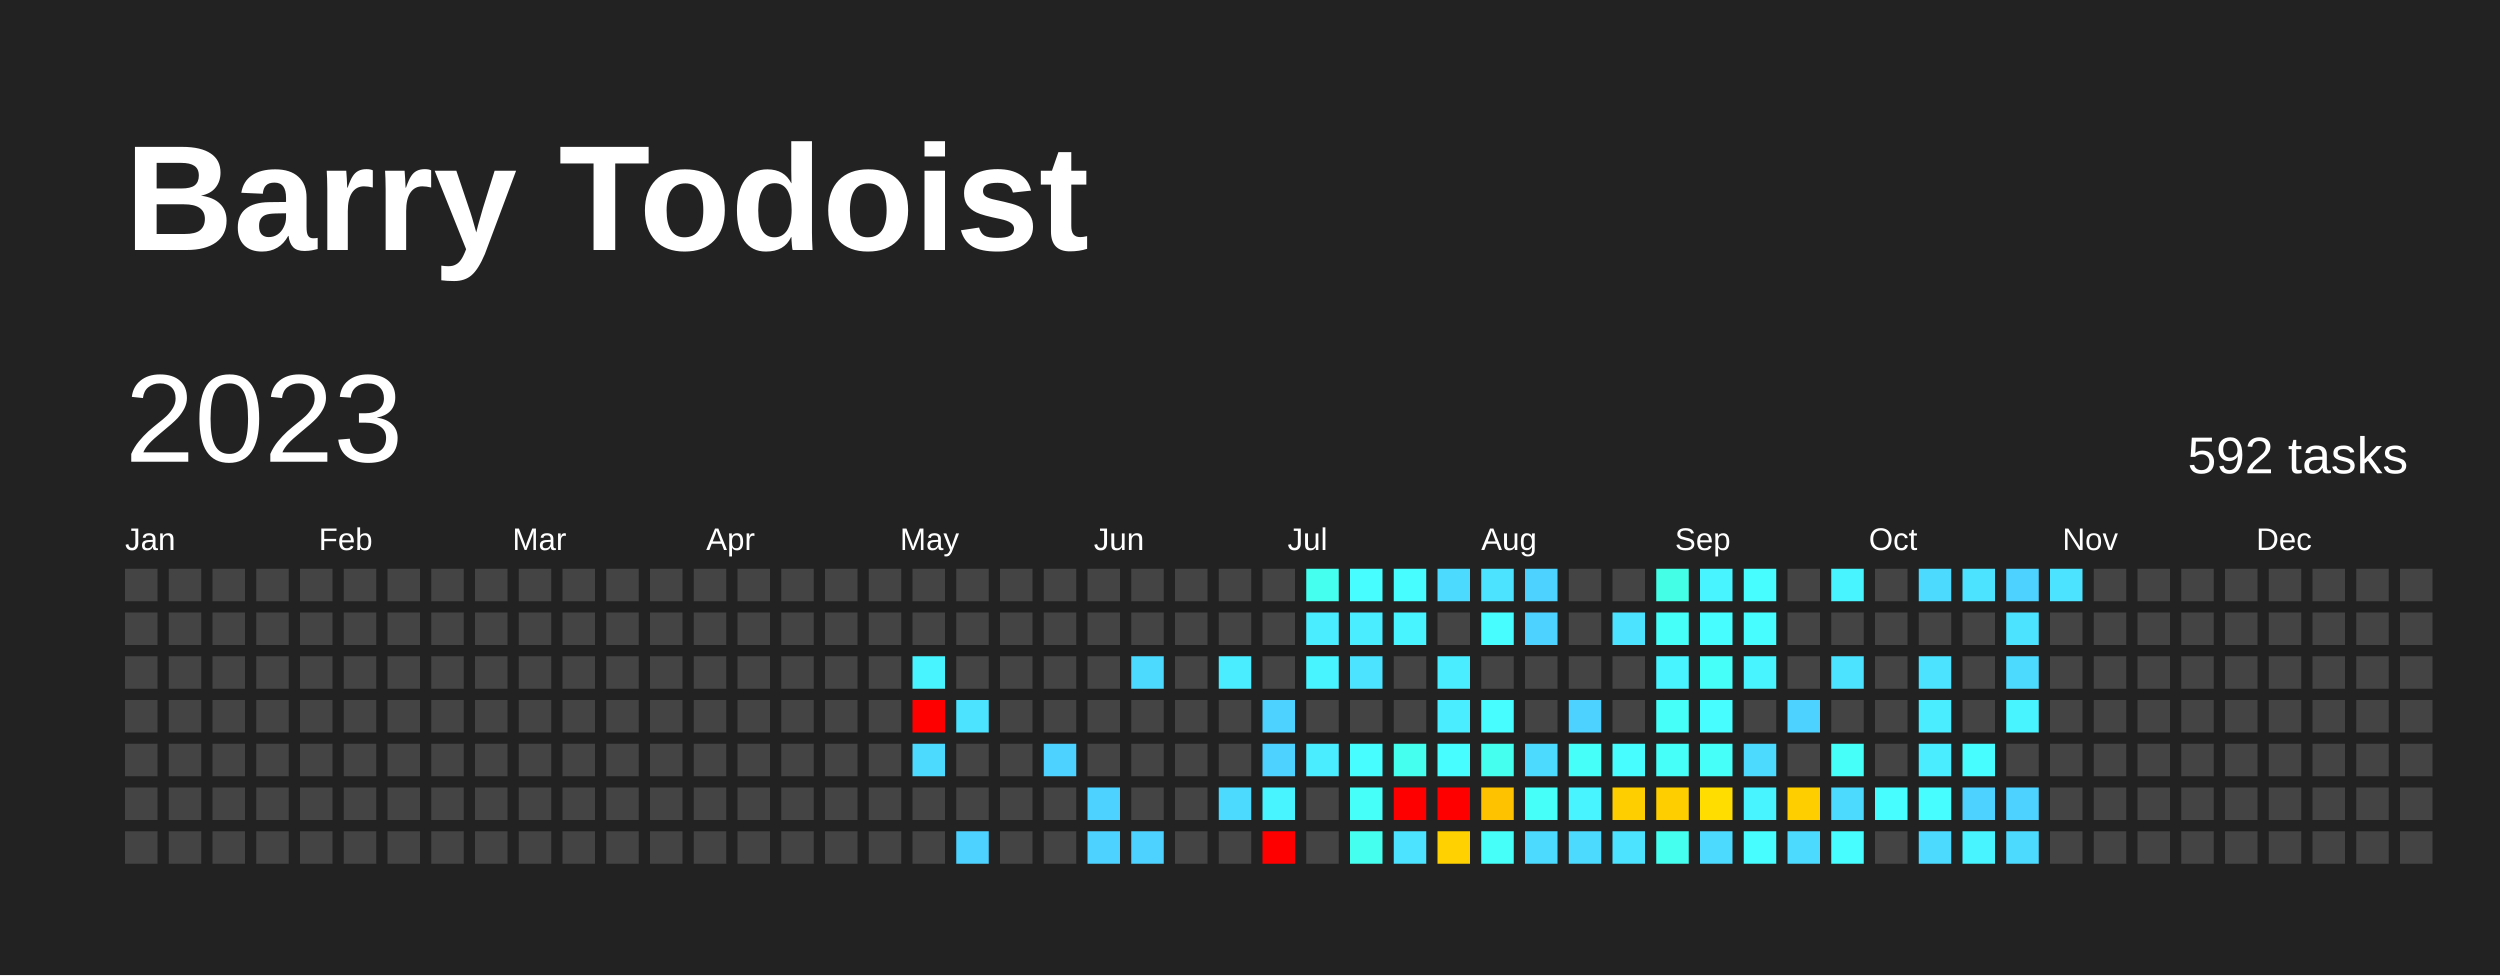
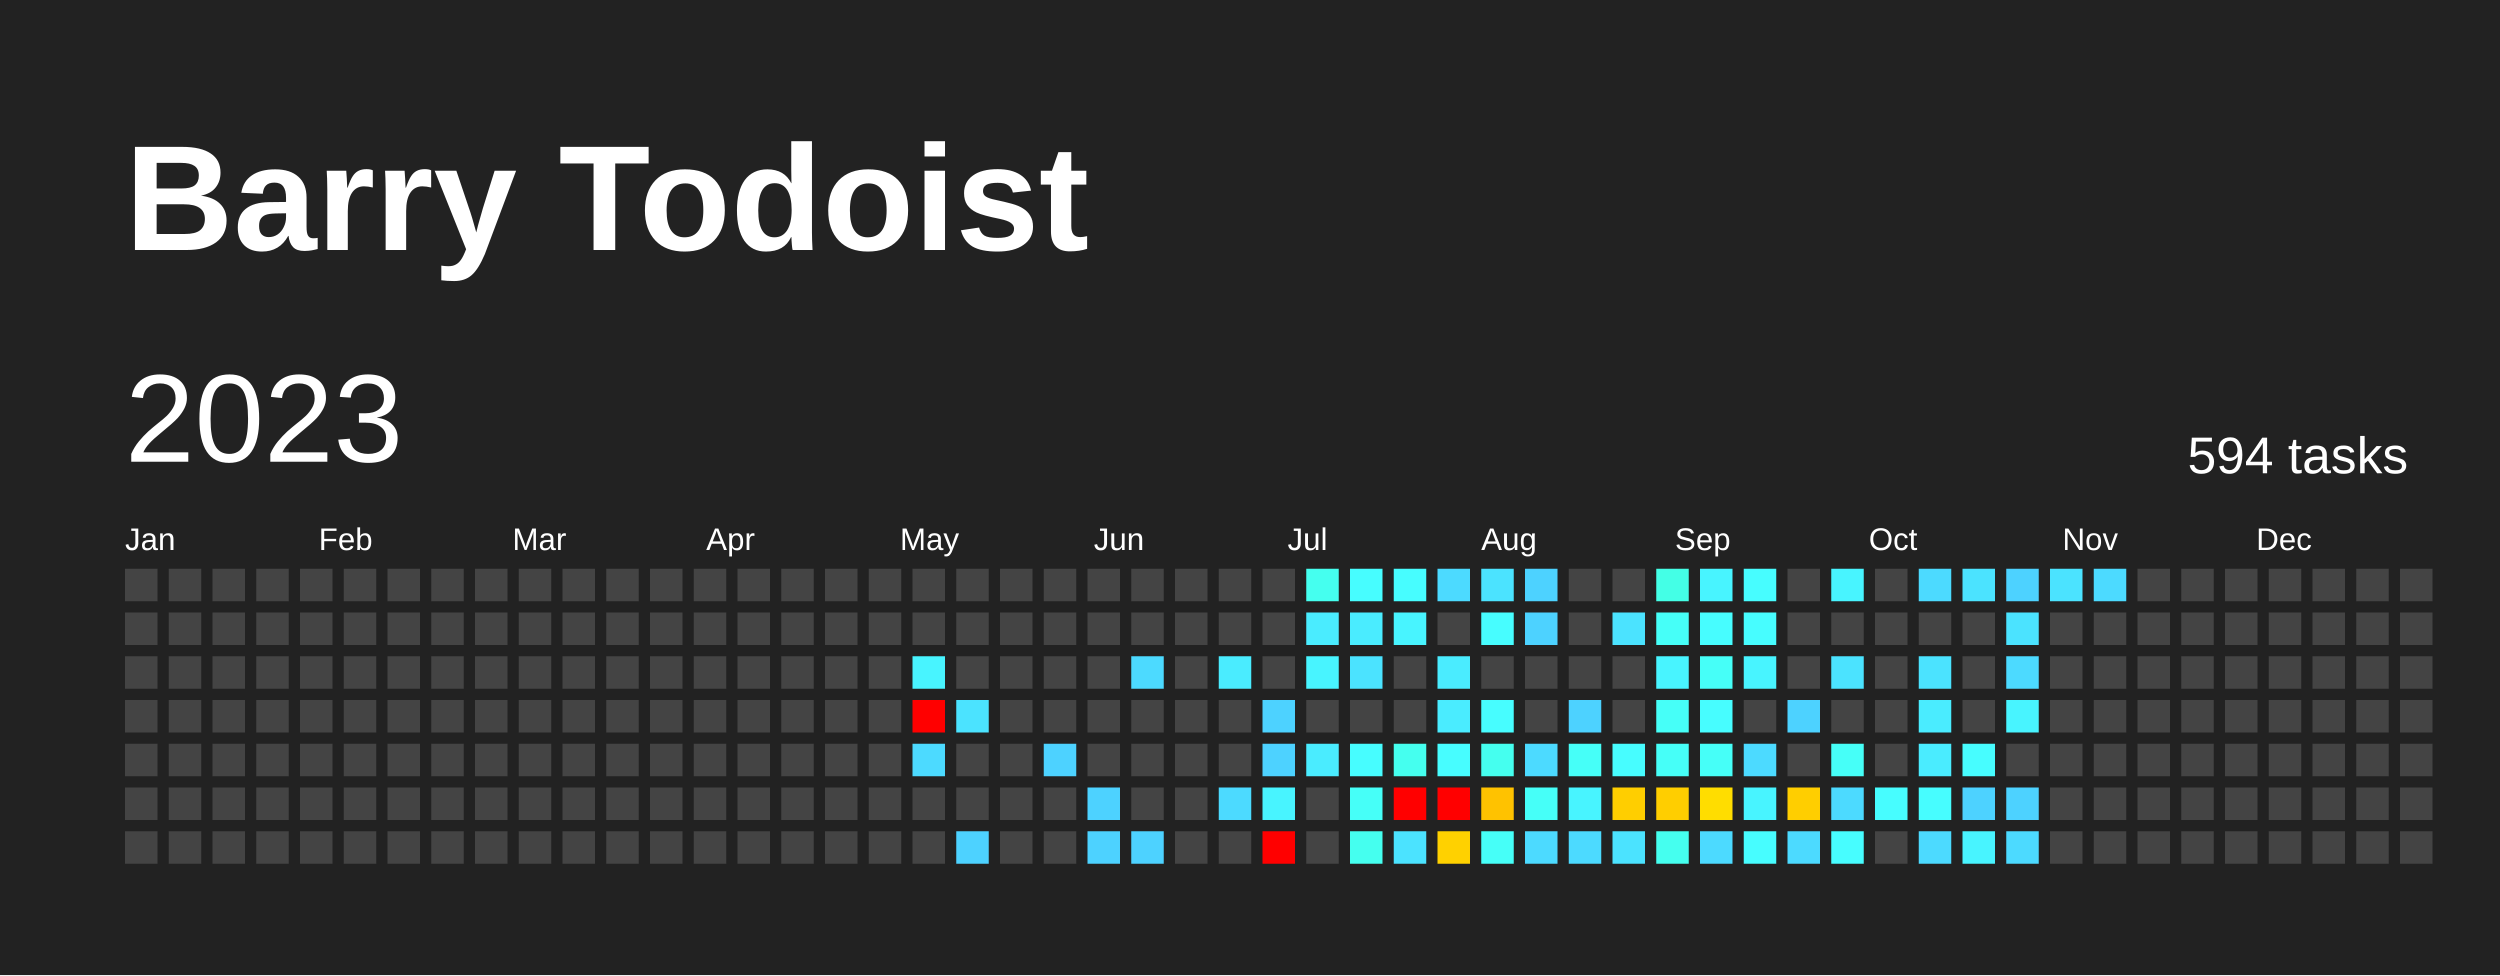
<svg xmlns="http://www.w3.org/2000/svg" baseProfile="full" height="78mm" version="1.1" viewBox="0,0,200,78" width="200mm">
  <defs />
  <rect fill="#222222" height="78" width="200" x="0" y="0" />
  <text fill="#FFFFFF" style="font-size:12px; font-family:Arial; font-weight:bold;" x="10" y="20">Barry Todoist</text>
  <text dominant-baseline="hanging" fill="#FFFFFF" style="font-size:10.0px; font-family:Arial;" x="10" y="30">2023</text>
-   <text dominant-baseline="hanging" fill="#FFFFFF" style="font-size:4.125px; font-family:Arial;" x="175" y="35">592 tasks</text>
+   <text dominant-baseline="hanging" fill="#FFFFFF" style="font-size:4.125px; font-family:Arial;" x="175" y="35">594 tasks</text>
  <text fill="#FFFFFF" style="font-size:2.5px; font-family:Arial" x="10.0" y="44">Jan</text>
  <text fill="#FFFFFF" style="font-size:2.5px; font-family:Arial" x="25.5" y="44">Feb</text>
  <text fill="#FFFFFF" style="font-size:2.5px; font-family:Arial" x="41.0" y="44">Mar</text>
  <text fill="#FFFFFF" style="font-size:2.5px; font-family:Arial" x="56.5" y="44">Apr</text>
  <text fill="#FFFFFF" style="font-size:2.5px; font-family:Arial" x="72.0" y="44">May</text>
  <text fill="#FFFFFF" style="font-size:2.5px; font-family:Arial" x="87.5" y="44">Jun</text>
  <text fill="#FFFFFF" style="font-size:2.5px; font-family:Arial" x="103.0" y="44">Jul</text>
  <text fill="#FFFFFF" style="font-size:2.5px; font-family:Arial" x="118.5" y="44">Aug</text>
  <text fill="#FFFFFF" style="font-size:2.5px; font-family:Arial" x="134.0" y="44">Sep</text>
  <text fill="#FFFFFF" style="font-size:2.5px; font-family:Arial" x="149.5" y="44">Oct</text>
  <text fill="#FFFFFF" style="font-size:2.5px; font-family:Arial" x="165.0" y="44">Nov</text>
  <text fill="#FFFFFF" style="font-size:2.5px; font-family:Arial" x="180.5" y="44">Dec</text>
  <rect fill="#444444" height="2.6" width="2.6" x="10.0" y="45.5" />
  <rect fill="#444444" height="2.6" width="2.6" x="10.0" y="49.0" />
  <rect fill="#444444" height="2.6" width="2.6" x="10.0" y="52.5" />
  <rect fill="#444444" height="2.6" width="2.6" x="10.0" y="56.0" />
  <rect fill="#444444" height="2.6" width="2.6" x="10.0" y="59.5" />
  <rect fill="#444444" height="2.6" width="2.6" x="10.0" y="63.0" />
  <rect fill="#444444" height="2.6" width="2.6" x="10.0" y="66.5" />
  <rect fill="#444444" height="2.6" width="2.6" x="13.5" y="45.5" />
  <rect fill="#444444" height="2.6" width="2.6" x="13.5" y="49.0" />
  <rect fill="#444444" height="2.6" width="2.6" x="13.5" y="52.5" />
  <rect fill="#444444" height="2.6" width="2.6" x="13.5" y="56.0" />
  <rect fill="#444444" height="2.6" width="2.6" x="13.5" y="59.5" />
  <rect fill="#444444" height="2.6" width="2.6" x="13.5" y="63.0" />
  <rect fill="#444444" height="2.6" width="2.6" x="13.5" y="66.5" />
  <rect fill="#444444" height="2.6" width="2.6" x="17.0" y="45.5" />
  <rect fill="#444444" height="2.6" width="2.6" x="17.0" y="49.0" />
  <rect fill="#444444" height="2.6" width="2.6" x="17.0" y="52.5" />
  <rect fill="#444444" height="2.6" width="2.6" x="17.0" y="56.0" />
  <rect fill="#444444" height="2.6" width="2.6" x="17.0" y="59.5" />
  <rect fill="#444444" height="2.6" width="2.6" x="17.0" y="63.0" />
  <rect fill="#444444" height="2.6" width="2.6" x="17.0" y="66.5" />
  <rect fill="#444444" height="2.6" width="2.6" x="20.5" y="45.5" />
  <rect fill="#444444" height="2.6" width="2.6" x="20.5" y="49.0" />
  <rect fill="#444444" height="2.6" width="2.6" x="20.5" y="52.5" />
  <rect fill="#444444" height="2.6" width="2.6" x="20.5" y="56.0" />
  <rect fill="#444444" height="2.6" width="2.6" x="20.5" y="59.5" />
  <rect fill="#444444" height="2.6" width="2.6" x="20.5" y="63.0" />
  <rect fill="#444444" height="2.6" width="2.6" x="20.5" y="66.5" />
  <rect fill="#444444" height="2.6" width="2.6" x="24.0" y="45.5" />
  <rect fill="#444444" height="2.6" width="2.6" x="24.0" y="49.0" />
  <rect fill="#444444" height="2.6" width="2.6" x="24.0" y="52.5" />
  <rect fill="#444444" height="2.6" width="2.6" x="24.0" y="56.0" />
  <rect fill="#444444" height="2.6" width="2.6" x="24.0" y="59.5" />
  <rect fill="#444444" height="2.6" width="2.6" x="24.0" y="63.0" />
  <rect fill="#444444" height="2.6" width="2.6" x="24.0" y="66.5" />
  <rect fill="#444444" height="2.6" width="2.6" x="27.5" y="45.5" />
  <rect fill="#444444" height="2.6" width="2.6" x="27.5" y="49.0" />
  <rect fill="#444444" height="2.6" width="2.6" x="27.5" y="52.5" />
  <rect fill="#444444" height="2.6" width="2.6" x="27.5" y="56.0" />
  <rect fill="#444444" height="2.6" width="2.6" x="27.5" y="59.5" />
  <rect fill="#444444" height="2.6" width="2.6" x="27.5" y="63.0" />
  <rect fill="#444444" height="2.6" width="2.6" x="27.5" y="66.5" />
  <rect fill="#444444" height="2.6" width="2.6" x="31.0" y="45.5" />
  <rect fill="#444444" height="2.6" width="2.6" x="31.0" y="49.0" />
  <rect fill="#444444" height="2.6" width="2.6" x="31.0" y="52.5" />
  <rect fill="#444444" height="2.6" width="2.6" x="31.0" y="56.0" />
  <rect fill="#444444" height="2.6" width="2.6" x="31.0" y="59.5" />
  <rect fill="#444444" height="2.6" width="2.6" x="31.0" y="63.0" />
  <rect fill="#444444" height="2.6" width="2.6" x="31.0" y="66.5" />
  <rect fill="#444444" height="2.6" width="2.6" x="34.5" y="45.5" />
  <rect fill="#444444" height="2.6" width="2.6" x="34.5" y="49.0" />
  <rect fill="#444444" height="2.6" width="2.6" x="34.5" y="52.5" />
  <rect fill="#444444" height="2.6" width="2.6" x="34.5" y="56.0" />
  <rect fill="#444444" height="2.6" width="2.6" x="34.5" y="59.5" />
  <rect fill="#444444" height="2.6" width="2.6" x="34.5" y="63.0" />
  <rect fill="#444444" height="2.6" width="2.6" x="34.5" y="66.5" />
  <rect fill="#444444" height="2.6" width="2.6" x="38.0" y="45.5" />
  <rect fill="#444444" height="2.6" width="2.6" x="38.0" y="49.0" />
  <rect fill="#444444" height="2.6" width="2.6" x="38.0" y="52.5" />
  <rect fill="#444444" height="2.6" width="2.6" x="38.0" y="56.0" />
  <rect fill="#444444" height="2.6" width="2.6" x="38.0" y="59.5" />
  <rect fill="#444444" height="2.6" width="2.6" x="38.0" y="63.0" />
  <rect fill="#444444" height="2.6" width="2.6" x="38.0" y="66.5" />
  <rect fill="#444444" height="2.6" width="2.6" x="41.5" y="45.5" />
  <rect fill="#444444" height="2.6" width="2.6" x="41.5" y="49.0" />
  <rect fill="#444444" height="2.6" width="2.6" x="41.5" y="52.5" />
  <rect fill="#444444" height="2.6" width="2.6" x="41.5" y="56.0" />
  <rect fill="#444444" height="2.6" width="2.6" x="41.5" y="59.5" />
  <rect fill="#444444" height="2.6" width="2.6" x="41.5" y="63.0" />
  <rect fill="#444444" height="2.6" width="2.6" x="41.5" y="66.5" />
  <rect fill="#444444" height="2.6" width="2.6" x="45.0" y="45.5" />
  <rect fill="#444444" height="2.6" width="2.6" x="45.0" y="49.0" />
  <rect fill="#444444" height="2.6" width="2.6" x="45.0" y="52.5" />
  <rect fill="#444444" height="2.6" width="2.6" x="45.0" y="56.0" />
  <rect fill="#444444" height="2.6" width="2.6" x="45.0" y="59.5" />
  <rect fill="#444444" height="2.6" width="2.6" x="45.0" y="63.0" />
  <rect fill="#444444" height="2.6" width="2.6" x="45.0" y="66.5" />
  <rect fill="#444444" height="2.6" width="2.6" x="48.5" y="45.5" />
  <rect fill="#444444" height="2.6" width="2.6" x="48.5" y="49.0" />
  <rect fill="#444444" height="2.6" width="2.6" x="48.5" y="52.5" />
  <rect fill="#444444" height="2.6" width="2.6" x="48.5" y="56.0" />
  <rect fill="#444444" height="2.6" width="2.6" x="48.5" y="59.5" />
  <rect fill="#444444" height="2.6" width="2.6" x="48.5" y="63.0" />
  <rect fill="#444444" height="2.6" width="2.6" x="48.5" y="66.5" />
  <rect fill="#444444" height="2.6" width="2.6" x="52.0" y="45.5" />
  <rect fill="#444444" height="2.6" width="2.6" x="52.0" y="49.0" />
  <rect fill="#444444" height="2.6" width="2.6" x="52.0" y="52.5" />
  <rect fill="#444444" height="2.6" width="2.6" x="52.0" y="56.0" />
  <rect fill="#444444" height="2.6" width="2.6" x="52.0" y="59.5" />
  <rect fill="#444444" height="2.6" width="2.6" x="52.0" y="63.0" />
  <rect fill="#444444" height="2.6" width="2.6" x="52.0" y="66.5" />
  <rect fill="#444444" height="2.6" width="2.6" x="55.5" y="45.5" />
  <rect fill="#444444" height="2.6" width="2.6" x="55.5" y="49.0" />
  <rect fill="#444444" height="2.6" width="2.6" x="55.5" y="52.5" />
  <rect fill="#444444" height="2.6" width="2.6" x="55.5" y="56.0" />
  <rect fill="#444444" height="2.6" width="2.6" x="55.5" y="59.5" />
  <rect fill="#444444" height="2.6" width="2.6" x="55.5" y="63.0" />
  <rect fill="#444444" height="2.6" width="2.6" x="55.5" y="66.5" />
  <rect fill="#444444" height="2.6" width="2.6" x="59.0" y="45.5" />
  <rect fill="#444444" height="2.6" width="2.6" x="59.0" y="49.0" />
  <rect fill="#444444" height="2.6" width="2.6" x="59.0" y="52.5" />
  <rect fill="#444444" height="2.6" width="2.6" x="59.0" y="56.0" />
  <rect fill="#444444" height="2.6" width="2.6" x="59.0" y="59.5" />
  <rect fill="#444444" height="2.6" width="2.6" x="59.0" y="63.0" />
  <rect fill="#444444" height="2.6" width="2.6" x="59.0" y="66.5" />
  <rect fill="#444444" height="2.6" width="2.6" x="62.5" y="45.5" />
  <rect fill="#444444" height="2.6" width="2.6" x="62.5" y="49.0" />
  <rect fill="#444444" height="2.6" width="2.6" x="62.5" y="52.5" />
  <rect fill="#444444" height="2.6" width="2.6" x="62.5" y="56.0" />
  <rect fill="#444444" height="2.6" width="2.6" x="62.5" y="59.5" />
  <rect fill="#444444" height="2.6" width="2.6" x="62.5" y="63.0" />
  <rect fill="#444444" height="2.6" width="2.6" x="62.5" y="66.5" />
  <rect fill="#444444" height="2.6" width="2.6" x="66.0" y="45.5" />
  <rect fill="#444444" height="2.6" width="2.6" x="66.0" y="49.0" />
  <rect fill="#444444" height="2.6" width="2.6" x="66.0" y="52.5" />
  <rect fill="#444444" height="2.6" width="2.6" x="66.0" y="56.0" />
  <rect fill="#444444" height="2.6" width="2.6" x="66.0" y="59.5" />
  <rect fill="#444444" height="2.6" width="2.6" x="66.0" y="63.0" />
  <rect fill="#444444" height="2.6" width="2.6" x="66.0" y="66.5" />
  <rect fill="#444444" height="2.6" width="2.6" x="69.5" y="45.5" />
  <rect fill="#444444" height="2.6" width="2.6" x="69.5" y="49.0" />
  <rect fill="#444444" height="2.6" width="2.6" x="69.5" y="52.5" />
  <rect fill="#444444" height="2.6" width="2.6" x="69.5" y="56.0" />
  <rect fill="#444444" height="2.6" width="2.6" x="69.5" y="59.5" />
  <rect fill="#444444" height="2.6" width="2.6" x="69.5" y="63.0" />
  <rect fill="#444444" height="2.6" width="2.6" x="69.5" y="66.5" />
  <rect fill="#444444" height="2.6" width="2.6" x="73.0" y="45.5" />
  <rect fill="#444444" height="2.6" width="2.6" x="73.0" y="49.0" />
  <rect fill="#48f4ff" height="2.6" width="2.6" x="73.0" y="52.5" />
  <rect fill="red" height="2.6" width="2.6" x="73.0" y="56.0" />
  <rect fill="#4cdaff" height="2.6" width="2.6" x="73.0" y="59.5" />
  <rect fill="#444444" height="2.6" width="2.6" x="73.0" y="63.0" />
  <rect fill="#444444" height="2.6" width="2.6" x="73.0" y="66.5" />
  <rect fill="#444444" height="2.6" width="2.6" x="76.5" y="45.5" />
  <rect fill="#444444" height="2.6" width="2.6" x="76.5" y="49.0" />
  <rect fill="#444444" height="2.6" width="2.6" x="76.5" y="52.5" />
  <rect fill="#4be3ff" height="2.6" width="2.6" x="76.5" y="56.0" />
  <rect fill="#444444" height="2.6" width="2.6" x="76.5" y="59.5" />
  <rect fill="#444444" height="2.6" width="2.6" x="76.5" y="63.0" />
  <rect fill="#4dd2ff" height="2.6" width="2.6" x="76.5" y="66.5" />
  <rect fill="#444444" height="2.6" width="2.6" x="80.0" y="45.5" />
  <rect fill="#444444" height="2.6" width="2.6" x="80.0" y="49.0" />
  <rect fill="#444444" height="2.6" width="2.6" x="80.0" y="52.5" />
  <rect fill="#444444" height="2.6" width="2.6" x="80.0" y="56.0" />
  <rect fill="#444444" height="2.6" width="2.6" x="80.0" y="59.5" />
  <rect fill="#444444" height="2.6" width="2.6" x="80.0" y="63.0" />
  <rect fill="#444444" height="2.6" width="2.6" x="80.0" y="66.5" />
  <rect fill="#444444" height="2.6" width="2.6" x="83.5" y="45.5" />
  <rect fill="#444444" height="2.6" width="2.6" x="83.5" y="49.0" />
  <rect fill="#444444" height="2.6" width="2.6" x="83.5" y="52.5" />
  <rect fill="#444444" height="2.6" width="2.6" x="83.5" y="56.0" />
  <rect fill="#4dd2ff" height="2.6" width="2.6" x="83.5" y="59.5" />
  <rect fill="#444444" height="2.6" width="2.6" x="83.5" y="63.0" />
  <rect fill="#444444" height="2.6" width="2.6" x="83.5" y="66.5" />
  <rect fill="#444444" height="2.6" width="2.6" x="87.0" y="45.5" />
  <rect fill="#444444" height="2.6" width="2.6" x="87.0" y="49.0" />
  <rect fill="#444444" height="2.6" width="2.6" x="87.0" y="52.5" />
  <rect fill="#444444" height="2.6" width="2.6" x="87.0" y="56.0" />
  <rect fill="#444444" height="2.6" width="2.6" x="87.0" y="59.5" />
  <rect fill="#4dd2ff" height="2.6" width="2.6" x="87.0" y="63.0" />
  <rect fill="#4dd2ff" height="2.6" width="2.6" x="87.0" y="66.5" />
  <rect fill="#444444" height="2.6" width="2.6" x="90.5" y="45.5" />
  <rect fill="#444444" height="2.6" width="2.6" x="90.5" y="49.0" />
  <rect fill="#4cdaff" height="2.6" width="2.6" x="90.5" y="52.5" />
  <rect fill="#444444" height="2.6" width="2.6" x="90.5" y="56.0" />
  <rect fill="#444444" height="2.6" width="2.6" x="90.5" y="59.5" />
  <rect fill="#444444" height="2.6" width="2.6" x="90.5" y="63.0" />
  <rect fill="#4dd2ff" height="2.6" width="2.6" x="90.5" y="66.5" />
  <rect fill="#444444" height="2.6" width="2.6" x="94.0" y="45.5" />
  <rect fill="#444444" height="2.6" width="2.6" x="94.0" y="49.0" />
  <rect fill="#444444" height="2.6" width="2.6" x="94.0" y="52.5" />
  <rect fill="#444444" height="2.6" width="2.6" x="94.0" y="56.0" />
  <rect fill="#444444" height="2.6" width="2.6" x="94.0" y="59.5" />
  <rect fill="#444444" height="2.6" width="2.6" x="94.0" y="63.0" />
  <rect fill="#444444" height="2.6" width="2.6" x="94.0" y="66.5" />
  <rect fill="#444444" height="2.6" width="2.6" x="97.5" y="45.5" />
  <rect fill="#444444" height="2.6" width="2.6" x="97.5" y="49.0" />
  <rect fill="#4aecff" height="2.6" width="2.6" x="97.5" y="52.5" />
  <rect fill="#444444" height="2.6" width="2.6" x="97.5" y="56.0" />
  <rect fill="#444444" height="2.6" width="2.6" x="97.5" y="59.5" />
  <rect fill="#4cdaff" height="2.6" width="2.6" x="97.5" y="63.0" />
  <rect fill="#444444" height="2.6" width="2.6" x="97.5" y="66.5" />
  <rect fill="#444444" height="2.6" width="2.6" x="101.0" y="45.5" />
  <rect fill="#444444" height="2.6" width="2.6" x="101.0" y="49.0" />
  <rect fill="#444444" height="2.6" width="2.6" x="101.0" y="52.5" />
  <rect fill="#4dd2ff" height="2.6" width="2.6" x="101.0" y="56.0" />
  <rect fill="#4dd2ff" height="2.6" width="2.6" x="101.0" y="59.5" />
  <rect fill="#48f4ff" height="2.6" width="2.6" x="101.0" y="63.0" />
  <rect fill="red" height="2.6" width="2.6" x="101.0" y="66.5" />
  <rect fill="#45ffef" height="2.6" width="2.6" x="104.5" y="45.5" />
  <rect fill="#4aecff" height="2.6" width="2.6" x="104.5" y="49.0" />
  <rect fill="#48f4ff" height="2.6" width="2.6" x="104.5" y="52.5" />
  <rect fill="#444444" height="2.6" width="2.6" x="104.5" y="56.0" />
  <rect fill="#4aecff" height="2.6" width="2.6" x="104.5" y="59.5" />
  <rect fill="#444444" height="2.6" width="2.6" x="104.5" y="63.0" />
  <rect fill="#444444" height="2.6" width="2.6" x="104.5" y="66.5" />
  <rect fill="#47fdff" height="2.6" width="2.6" x="108.0" y="45.5" />
  <rect fill="#4aecff" height="2.6" width="2.6" x="108.0" y="49.0" />
  <rect fill="#4be3ff" height="2.6" width="2.6" x="108.0" y="52.5" />
  <rect fill="#444444" height="2.6" width="2.6" x="108.0" y="56.0" />
  <rect fill="#47fdff" height="2.6" width="2.6" x="108.0" y="59.5" />
  <rect fill="#46fff8" height="2.6" width="2.6" x="108.0" y="63.0" />
  <rect fill="#45ffef" height="2.6" width="2.6" x="108.0" y="66.5" />
  <rect fill="#47fdff" height="2.6" width="2.6" x="111.5" y="45.5" />
  <rect fill="#48f4ff" height="2.6" width="2.6" x="111.5" y="49.0" />
  <rect fill="#444444" height="2.6" width="2.6" x="111.5" y="52.5" />
  <rect fill="#444444" height="2.6" width="2.6" x="111.5" y="56.0" />
  <rect fill="#45ffef" height="2.6" width="2.6" x="111.5" y="59.5" />
  <rect fill="red" height="2.6" width="2.6" x="111.5" y="63.0" />
  <rect fill="#4be3ff" height="2.6" width="2.6" x="111.5" y="66.5" />
  <rect fill="#4cdaff" height="2.6" width="2.6" x="115.0" y="45.5" />
  <rect fill="#444444" height="2.6" width="2.6" x="115.0" y="49.0" />
  <rect fill="#4aecff" height="2.6" width="2.6" x="115.0" y="52.5" />
  <rect fill="#4aecff" height="2.6" width="2.6" x="115.0" y="56.0" />
  <rect fill="#47fdff" height="2.6" width="2.6" x="115.0" y="59.5" />
  <rect fill="red" height="2.6" width="2.6" x="115.0" y="63.0" />
  <rect fill="#ffd100" height="2.6" width="2.6" x="115.0" y="66.5" />
  <rect fill="#4be3ff" height="2.6" width="2.6" x="118.5" y="45.5" />
  <rect fill="#47fdff" height="2.6" width="2.6" x="118.5" y="49.0" />
  <rect fill="#444444" height="2.6" width="2.6" x="118.5" y="52.5" />
  <rect fill="#47fdff" height="2.6" width="2.6" x="118.5" y="56.0" />
  <rect fill="#45ffef" height="2.6" width="2.6" x="118.5" y="59.5" />
  <rect fill="#ffc200" height="2.6" width="2.6" x="118.5" y="63.0" />
  <rect fill="#46fff8" height="2.6" width="2.6" x="118.5" y="66.5" />
  <rect fill="#4dd2ff" height="2.6" width="2.6" x="122.0" y="45.5" />
  <rect fill="#4dd2ff" height="2.6" width="2.6" x="122.0" y="49.0" />
  <rect fill="#444444" height="2.6" width="2.6" x="122.0" y="52.5" />
  <rect fill="#444444" height="2.6" width="2.6" x="122.0" y="56.0" />
  <rect fill="#4cdaff" height="2.6" width="2.6" x="122.0" y="59.5" />
  <rect fill="#46fff8" height="2.6" width="2.6" x="122.0" y="63.0" />
  <rect fill="#4cdaff" height="2.6" width="2.6" x="122.0" y="66.5" />
  <rect fill="#444444" height="2.6" width="2.6" x="125.5" y="45.5" />
  <rect fill="#444444" height="2.6" width="2.6" x="125.5" y="49.0" />
  <rect fill="#444444" height="2.6" width="2.6" x="125.5" y="52.5" />
  <rect fill="#4dd2ff" height="2.6" width="2.6" x="125.5" y="56.0" />
  <rect fill="#46fff8" height="2.6" width="2.6" x="125.5" y="59.5" />
  <rect fill="#48f4ff" height="2.6" width="2.6" x="125.5" y="63.0" />
  <rect fill="#4cdaff" height="2.6" width="2.6" x="125.5" y="66.5" />
  <rect fill="#444444" height="2.6" width="2.6" x="129.0" y="45.5" />
  <rect fill="#4be3ff" height="2.6" width="2.6" x="129.0" y="49.0" />
  <rect fill="#444444" height="2.6" width="2.6" x="129.0" y="52.5" />
  <rect fill="#444444" height="2.6" width="2.6" x="129.0" y="56.0" />
  <rect fill="#47fdff" height="2.6" width="2.6" x="129.0" y="59.5" />
  <rect fill="#ffce00" height="2.6" width="2.6" x="129.0" y="63.0" />
  <rect fill="#4be3ff" height="2.6" width="2.6" x="129.0" y="66.5" />
  <rect fill="#44ffe6" height="2.6" width="2.6" x="132.5" y="45.5" />
  <rect fill="#46fff8" height="2.6" width="2.6" x="132.5" y="49.0" />
  <rect fill="#48f4ff" height="2.6" width="2.6" x="132.5" y="52.5" />
  <rect fill="#46fff8" height="2.6" width="2.6" x="132.5" y="56.0" />
  <rect fill="#46fff8" height="2.6" width="2.6" x="132.5" y="59.5" />
  <rect fill="#ffce00" height="2.6" width="2.6" x="132.5" y="63.0" />
  <rect fill="#45ffef" height="2.6" width="2.6" x="132.5" y="66.5" />
  <rect fill="#48f4ff" height="2.6" width="2.6" x="136.0" y="45.5" />
  <rect fill="#47fdff" height="2.6" width="2.6" x="136.0" y="49.0" />
  <rect fill="#46fff8" height="2.6" width="2.6" x="136.0" y="52.5" />
  <rect fill="#47fdff" height="2.6" width="2.6" x="136.0" y="56.0" />
  <rect fill="#46fff8" height="2.6" width="2.6" x="136.0" y="59.5" />
  <rect fill="#ffdd00" height="2.6" width="2.6" x="136.0" y="63.0" />
  <rect fill="#4cdaff" height="2.6" width="2.6" x="136.0" y="66.5" />
  <rect fill="#47fdff" height="2.6" width="2.6" x="139.5" y="45.5" />
  <rect fill="#47fdff" height="2.6" width="2.6" x="139.5" y="49.0" />
  <rect fill="#48f4ff" height="2.6" width="2.6" x="139.5" y="52.5" />
  <rect fill="#444444" height="2.6" width="2.6" x="139.5" y="56.0" />
  <rect fill="#4cdaff" height="2.6" width="2.6" x="139.5" y="59.5" />
  <rect fill="#48f4ff" height="2.6" width="2.6" x="139.5" y="63.0" />
  <rect fill="#47fdff" height="2.6" width="2.6" x="139.5" y="66.5" />
  <rect fill="#444444" height="2.6" width="2.6" x="143.0" y="45.5" />
  <rect fill="#444444" height="2.6" width="2.6" x="143.0" y="49.0" />
  <rect fill="#444444" height="2.6" width="2.6" x="143.0" y="52.5" />
  <rect fill="#4dd2ff" height="2.6" width="2.6" x="143.0" y="56.0" />
  <rect fill="#444444" height="2.6" width="2.6" x="143.0" y="59.5" />
  <rect fill="#ffce00" height="2.6" width="2.6" x="143.0" y="63.0" />
  <rect fill="#4cdaff" height="2.6" width="2.6" x="143.0" y="66.5" />
  <rect fill="#48f4ff" height="2.6" width="2.6" x="146.5" y="45.5" />
  <rect fill="#444444" height="2.6" width="2.6" x="146.5" y="49.0" />
  <rect fill="#4be3ff" height="2.6" width="2.6" x="146.5" y="52.5" />
  <rect fill="#444444" height="2.6" width="2.6" x="146.5" y="56.0" />
  <rect fill="#46fff8" height="2.6" width="2.6" x="146.5" y="59.5" />
  <rect fill="#4cdaff" height="2.6" width="2.6" x="146.5" y="63.0" />
  <rect fill="#47fdff" height="2.6" width="2.6" x="146.5" y="66.5" />
  <rect fill="#444444" height="2.6" width="2.6" x="150.0" y="45.5" />
  <rect fill="#444444" height="2.6" width="2.6" x="150.0" y="49.0" />
  <rect fill="#444444" height="2.6" width="2.6" x="150.0" y="52.5" />
  <rect fill="#444444" height="2.6" width="2.6" x="150.0" y="56.0" />
  <rect fill="#444444" height="2.6" width="2.6" x="150.0" y="59.5" />
  <rect fill="#47fdff" height="2.6" width="2.6" x="150.0" y="63.0" />
  <rect fill="#444444" height="2.6" width="2.6" x="150.0" y="66.5" />
  <rect fill="#4cdaff" height="2.6" width="2.6" x="153.5" y="45.5" />
  <rect fill="#444444" height="2.6" width="2.6" x="153.5" y="49.0" />
  <rect fill="#4be3ff" height="2.6" width="2.6" x="153.5" y="52.5" />
  <rect fill="#4aecff" height="2.6" width="2.6" x="153.5" y="56.0" />
  <rect fill="#4aecff" height="2.6" width="2.6" x="153.5" y="59.5" />
  <rect fill="#47fdff" height="2.6" width="2.6" x="153.5" y="63.0" />
  <rect fill="#4cdaff" height="2.6" width="2.6" x="153.5" y="66.5" />
  <rect fill="#4be3ff" height="2.6" width="2.6" x="157.0" y="45.5" />
  <rect fill="#444444" height="2.6" width="2.6" x="157.0" y="49.0" />
  <rect fill="#444444" height="2.6" width="2.6" x="157.0" y="52.5" />
  <rect fill="#444444" height="2.6" width="2.6" x="157.0" y="56.0" />
  <rect fill="#47fdff" height="2.6" width="2.6" x="157.0" y="59.5" />
  <rect fill="#4dd2ff" height="2.6" width="2.6" x="157.0" y="63.0" />
  <rect fill="#48f4ff" height="2.6" width="2.6" x="157.0" y="66.5" />
  <rect fill="#4dd2ff" height="2.6" width="2.6" x="160.5" y="45.5" />
  <rect fill="#4be3ff" height="2.6" width="2.6" x="160.5" y="49.0" />
  <rect fill="#4cdaff" height="2.6" width="2.6" x="160.5" y="52.5" />
  <rect fill="#48f4ff" height="2.6" width="2.6" x="160.5" y="56.0" />
  <rect fill="#444444" height="2.6" width="2.6" x="160.5" y="59.5" />
  <rect fill="#4dd2ff" height="2.6" width="2.6" x="160.5" y="63.0" />
  <rect fill="#4cdaff" height="2.6" width="2.6" x="160.5" y="66.5" />
  <rect fill="#4be3ff" height="2.6" width="2.6" x="164.0" y="45.5" />
  <rect fill="#444444" height="2.6" width="2.6" x="164.0" y="49.0" />
  <rect fill="#444444" height="2.6" width="2.6" x="164.0" y="52.5" />
  <rect fill="#444444" height="2.6" width="2.6" x="164.0" y="56.0" />
  <rect fill="#444444" height="2.6" width="2.6" x="164.0" y="59.5" />
  <rect fill="#444444" height="2.6" width="2.6" x="164.0" y="63.0" />
  <rect fill="#444444" height="2.6" width="2.6" x="164.0" y="66.5" />
-   <rect fill="#444444" height="2.6" width="2.6" x="167.5" y="45.5" />
+   <rect fill="#4cdaff" height="2.6" width="2.6" x="167.5" y="45.5" />
  <rect fill="#444444" height="2.6" width="2.6" x="167.5" y="49.0" />
  <rect fill="#444444" height="2.6" width="2.6" x="167.5" y="52.5" />
  <rect fill="#444444" height="2.6" width="2.6" x="167.5" y="56.0" />
  <rect fill="#444444" height="2.6" width="2.6" x="167.5" y="59.5" />
  <rect fill="#444444" height="2.6" width="2.6" x="167.5" y="63.0" />
  <rect fill="#444444" height="2.6" width="2.6" x="167.5" y="66.5" />
  <rect fill="#444444" height="2.6" width="2.6" x="171.0" y="45.5" />
  <rect fill="#444444" height="2.6" width="2.6" x="171.0" y="49.0" />
  <rect fill="#444444" height="2.6" width="2.6" x="171.0" y="52.5" />
  <rect fill="#444444" height="2.6" width="2.6" x="171.0" y="56.0" />
  <rect fill="#444444" height="2.6" width="2.6" x="171.0" y="59.5" />
  <rect fill="#444444" height="2.6" width="2.6" x="171.0" y="63.0" />
  <rect fill="#444444" height="2.6" width="2.6" x="171.0" y="66.5" />
  <rect fill="#444444" height="2.6" width="2.6" x="174.5" y="45.5" />
  <rect fill="#444444" height="2.6" width="2.6" x="174.5" y="49.0" />
  <rect fill="#444444" height="2.6" width="2.6" x="174.5" y="52.5" />
  <rect fill="#444444" height="2.6" width="2.6" x="174.5" y="56.0" />
  <rect fill="#444444" height="2.6" width="2.6" x="174.5" y="59.5" />
  <rect fill="#444444" height="2.6" width="2.6" x="174.5" y="63.0" />
  <rect fill="#444444" height="2.6" width="2.6" x="174.5" y="66.5" />
  <rect fill="#444444" height="2.6" width="2.6" x="178.0" y="45.5" />
  <rect fill="#444444" height="2.6" width="2.6" x="178.0" y="49.0" />
  <rect fill="#444444" height="2.6" width="2.6" x="178.0" y="52.5" />
  <rect fill="#444444" height="2.6" width="2.6" x="178.0" y="56.0" />
  <rect fill="#444444" height="2.6" width="2.6" x="178.0" y="59.5" />
  <rect fill="#444444" height="2.6" width="2.6" x="178.0" y="63.0" />
  <rect fill="#444444" height="2.6" width="2.6" x="178.0" y="66.5" />
  <rect fill="#444444" height="2.6" width="2.6" x="181.5" y="45.5" />
  <rect fill="#444444" height="2.6" width="2.6" x="181.5" y="49.0" />
  <rect fill="#444444" height="2.6" width="2.6" x="181.5" y="52.5" />
  <rect fill="#444444" height="2.6" width="2.6" x="181.5" y="56.0" />
  <rect fill="#444444" height="2.6" width="2.6" x="181.5" y="59.5" />
  <rect fill="#444444" height="2.6" width="2.6" x="181.5" y="63.0" />
  <rect fill="#444444" height="2.6" width="2.6" x="181.5" y="66.5" />
  <rect fill="#444444" height="2.6" width="2.6" x="185.0" y="45.5" />
  <rect fill="#444444" height="2.6" width="2.6" x="185.0" y="49.0" />
  <rect fill="#444444" height="2.6" width="2.6" x="185.0" y="52.5" />
  <rect fill="#444444" height="2.6" width="2.6" x="185.0" y="56.0" />
  <rect fill="#444444" height="2.6" width="2.6" x="185.0" y="59.5" />
  <rect fill="#444444" height="2.6" width="2.6" x="185.0" y="63.0" />
  <rect fill="#444444" height="2.6" width="2.6" x="185.0" y="66.5" />
  <rect fill="#444444" height="2.6" width="2.6" x="188.5" y="45.5" />
  <rect fill="#444444" height="2.6" width="2.6" x="188.5" y="49.0" />
  <rect fill="#444444" height="2.6" width="2.6" x="188.5" y="52.5" />
  <rect fill="#444444" height="2.6" width="2.6" x="188.5" y="56.0" />
  <rect fill="#444444" height="2.6" width="2.6" x="188.5" y="59.5" />
  <rect fill="#444444" height="2.6" width="2.6" x="188.5" y="63.0" />
  <rect fill="#444444" height="2.6" width="2.6" x="188.5" y="66.5" />
  <rect fill="#444444" height="2.6" width="2.6" x="192.0" y="45.5" />
  <rect fill="#444444" height="2.6" width="2.6" x="192.0" y="49.0" />
  <rect fill="#444444" height="2.6" width="2.6" x="192.0" y="52.5" />
  <rect fill="#444444" height="2.6" width="2.6" x="192.0" y="56.0" />
  <rect fill="#444444" height="2.6" width="2.6" x="192.0" y="59.5" />
  <rect fill="#444444" height="2.6" width="2.6" x="192.0" y="63.0" />
  <rect fill="#444444" height="2.6" width="2.6" x="192.0" y="66.5" />
</svg>
